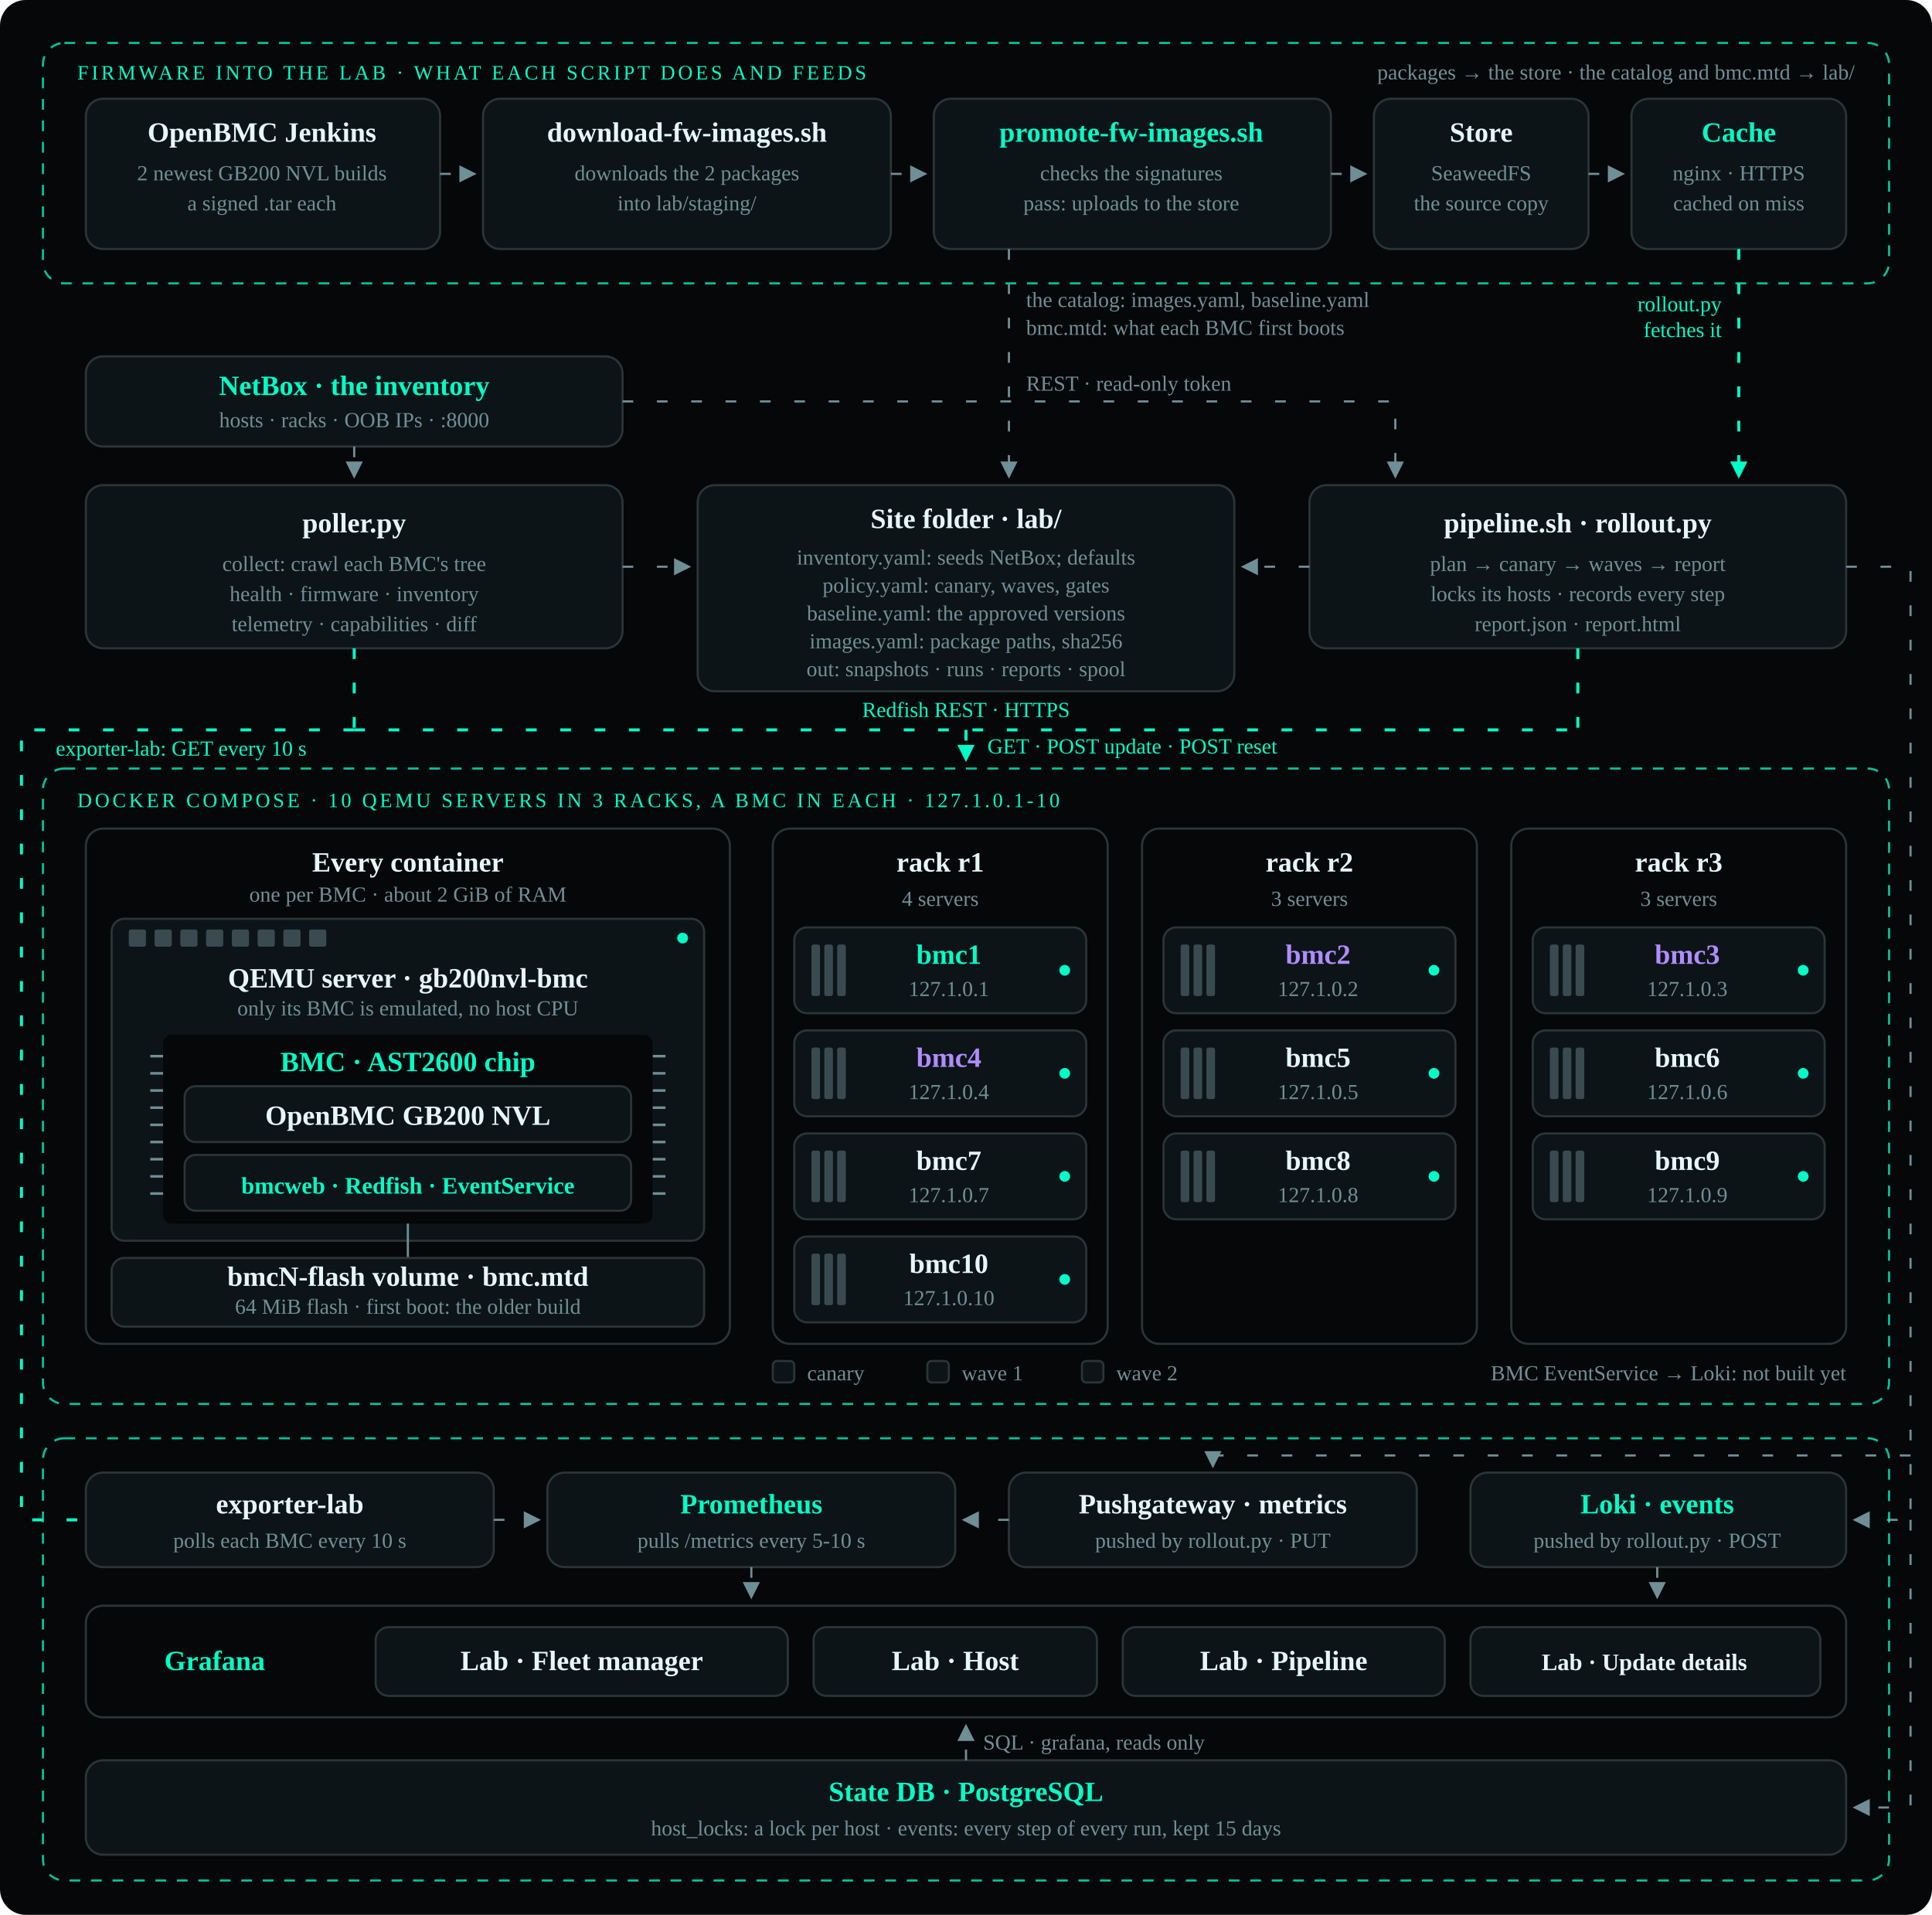
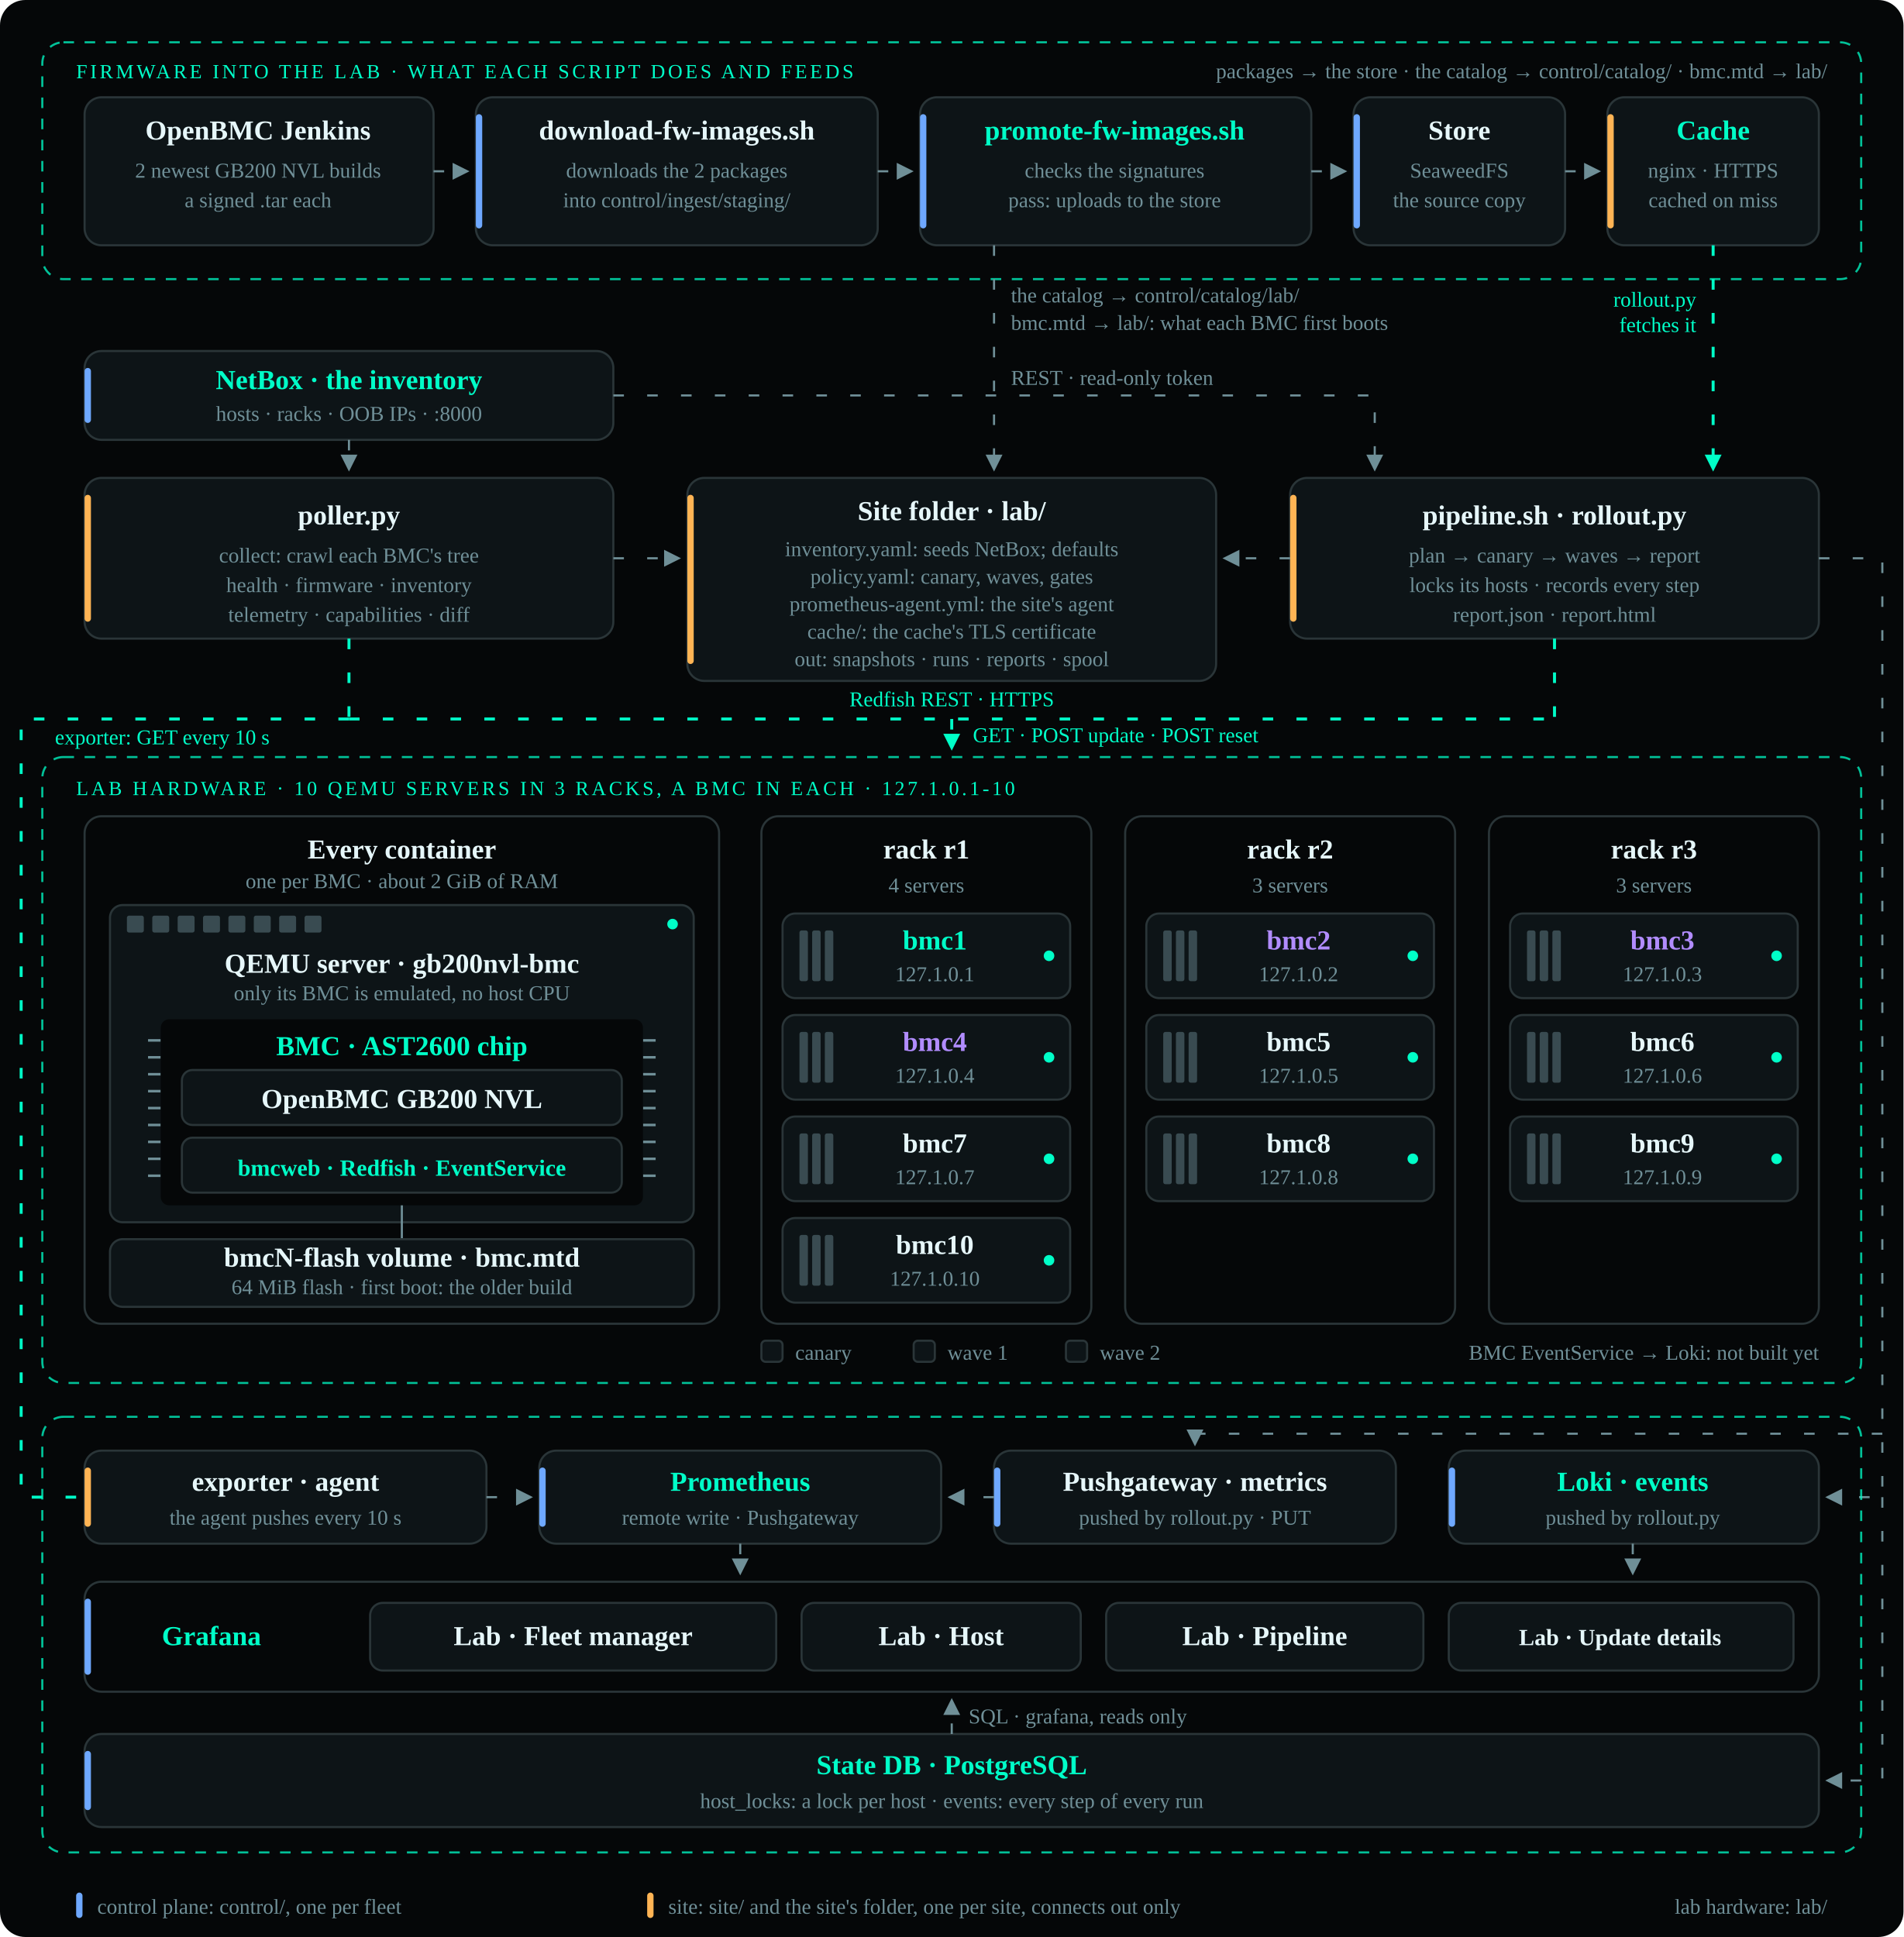
- <svg xmlns="http://www.w3.org/2000/svg" viewBox="0 0 900 892" role="img" aria-label="The lab: ten emulated BMCs in three racks, where the rollout really updates firmware, and the observability stack that watches them. lab/policy.yaml plans a canary of one BMC, bmc1, marked canary: true; wave 1 of three, bmc2 to bmc4, strict; wave 2 of the other six; at most two BMCs of a rack in a wave, a halt over 10% failed, a 60 second soak, ten at once. Both read the hosts from NetBox, the inventory's source of truth on port 8000, over its REST API with a read-only token: each BMC's out-of-band IP, its rack and project. poller.py and pipeline.sh with rollout.py share the lab/ folder: the inventory file, which seeds NetBox with the ten BMCs once and keeps their connection defaults and writable, the policy, the baseline and the image catalog, and the snapshots, run records and reports. They speak Redfish over HTTPS: reads, updates and resets. The firmware's way in: OpenBMC's Jenkins builds each version as a signed .tar package. lab/download-fw-images.sh downloads the two newest into lab/staging/. lab/promote-fw-images.sh, the ingest gate, checks each one's signatures against the pinned key; only a package that passes is uploaded into the store, a SeaweedFS bucket that keeps the source copy, and its download deleted; it writes into lab/ the catalog images.yaml and the baseline, never the packages, and takes the older build's image-bmc out as bmc.mtd, which each BMC's flash volume starts from. The cache, nginx over HTTPS, fetches packages from the store on cache misses. rollout.py fetches a package from the cache into lab/spool/, its own copy, checks its sha256 against the catalog and pushes that copy to the BMC, which writes it into its flash. Docker Compose runs one container per BMC on its own loopback address, 127.1.0.1 to 127.1.0.10, port 443. In each, QEMU's gb200nvl-bmc machine stands in for the server, emulating only its BMC, an AST2600 chip, which runs OpenBMC's GB200 NVL firmware and bmcweb serving Redfish on port 443, from a 64 MiB flash volume kept across restarts. They boot in batches of four, each once the batch before is healthy, and a BMC whose boot comes up degraded boots again. At start-up, the two scripts fetch the two newest GB200 NVL builds from OpenBMC's Jenkins and check their signatures; the lab boots the older and approves the newer. The observability stack runs in Docker Compose, every service on 127.0.0.1: exporter-lab, poller.py exporter, reads the ten BMCs over Redfish every 10 seconds; rollout.py run pushes its metrics to the Pushgateway and sends every event of its run record to Loki; Prometheus pulls, scraping /metrics from the exporter every 10 seconds and the Pushgateway every 5; Loki is pushed to. Each BMC's Redfish EventService, its own events, isn't collected yet: this bmcweb build advertises a server-sent event stream but doesn't serve it. The rollout state is PostgreSQL: rollout.py run locks its hosts there before a stage touches them, and adds every event of its run, kept 15 days. Grafana reads Prometheus, Loki and, over SQL with an account that may only read, the state database, and shows them in a Lab folder, Lab · Fleet manager, Lab · Host and Lab · Pipeline, next to a Prod folder.">
+ <svg xmlns="http://www.w3.org/2000/svg" viewBox="0 0 900 916" role="img" aria-label="The lab: ten emulated BMCs in three racks, where the rollout really updates firmware, with the control plane and the lab site around them; a bar on each box says which plane it is in, blue the control plane, amber the site. lab/policy.yaml plans a canary of one BMC, bmc1, marked canary: true; wave 1 of three, bmc2 to bmc4, strict; wave 2 of the other six; at most two BMCs of a rack in a wave, a halt over 10% failed, a 60 second soak, ten at once. Both read the hosts from NetBox, the inventory's source of truth on port 8000, over its REST API with a read-only token: each BMC's out-of-band IP, its rack and project. poller.py and pipeline.sh with rollout.py share the lab/ folder, the lab site's: the inventory file, which seeds NetBox with the ten BMCs once and keeps their connection defaults and writable, the policy, the Prometheus agent's targets, the cache's certificate, and the snapshots, run records and reports; the baseline and the image catalog are the control plane's, in control/catalog/lab/. They speak Redfish over HTTPS: reads, updates and resets. The firmware's way in: OpenBMC's Jenkins builds each version as a signed .tar package. control/ingest/download-fw-images.sh downloads the two newest into control/ingest/staging/. control/ingest/promote-fw-images.sh, the ingest gate, checks each one's signatures against the pinned key; only a package that passes is uploaded into the store, a SeaweedFS bucket that keeps the source copy, and its download deleted; it writes the catalog images.yaml and the baseline into control/catalog/lab/, never the packages, and takes the older build's image-bmc out into lab/ as bmc.mtd, which each BMC's flash volume starts from. The cache, the lab site's nginx over HTTPS, fetches packages from the control plane's store on cache misses. rollout.py fetches a package from the cache into lab/spool/, its own copy, checks its sha256 against the catalog and pushes that copy to the BMC, which writes it into its flash. Docker Compose runs one container per BMC on its own loopback address, 127.1.0.1 to 127.1.0.10, port 443. In each, QEMU's gb200nvl-bmc machine stands in for the server, emulating only its BMC, an AST2600 chip, which runs OpenBMC's GB200 NVL firmware and bmcweb serving Redfish on port 443, from a 64 MiB flash volume kept across restarts. They boot in batches of four, each once the batch before is healthy, and a BMC whose boot comes up degraded boots again. At start-up, the two scripts fetch the two newest GB200 NVL builds from OpenBMC's Jenkins and check their signatures; the lab boots the older and approves the newer. The lab site runs the exporter, poller.py exporter, which reads the ten BMCs over Redfish every 10 seconds, and a Prometheus agent beside it; the control plane runs the observability stack, every service on 127.0.0.1; rollout.py run pushes its metrics to the Pushgateway and sends every event of its run record to Loki; the agent scrapes the exporter every 10 seconds and pushes each sample to Prometheus (remote write), so the control plane never connects into the site, and Prometheus scrapes the Pushgateway every 5; Loki is pushed to. Each BMC's Redfish EventService, its own events, isn't collected yet: this bmcweb build advertises a server-sent event stream but doesn't serve it. The rollout state is PostgreSQL: rollout.py run locks its hosts there before a stage touches them, and adds every event of its run. Grafana reads Prometheus, Loki and, over SQL with an account that may only read, the state database, and shows them in a Lab folder, Lab · Fleet manager, Lab · Host and Lab · Pipeline, next to a Prod folder.">
  <style>
    .rfl text { font-family: var(--mono, monospace); }
    .rfl .bg { fill: var(--bg-deep, #050708); }
    .rfl .box { fill: var(--surface, #0d1417); stroke: var(--line, #2a3538); }
    .rfl .grp { fill: none; stroke: var(--line, #2a3538); }
    .rfl .name { fill: var(--fg, #e6f7fa); font-size: 13px; font-weight: 600; }
    .rfl .sub { fill: var(--dim, #6f8f97); font-size: 10px; }
    .rfl .band { fill: var(--dim, #6f8f97); font-size: 9.5px; letter-spacing: .14em; }
    .rfl .lbl { fill: var(--dim, #6f8f97); font-size: 10px; }
    .rfl .hi { fill: var(--teal, #00ffc8); }
+     /* which plane a box is in: a bar on its left, as in lab-solution-architecture.svg */
+     .rfl .pc { fill: #6ea8ff; } .rfl .ps { fill: #ffb454; }
    .rfl .wire { fill: none; stroke: var(--dim, #6f8f97); stroke-width: 1; }
    .rfl .wire-hi { fill: none; stroke: var(--teal, #00ffc8); stroke-width: 1.4; }
    .rfl .cut { fill: none; stroke: var(--teal, #00ffc8); stroke-width: 1; stroke-dasharray: 5 5; opacity: .75; }
    /* which wave a BMC is in: the same colours as the canary and wave 1 in rollout.svg */
    .rfl .canary .box { stroke: color-mix(in srgb, var(--teal, #00ffc8) 60%, transparent); }
    .rfl .canary .name { fill: var(--teal, #00ffc8); }
    .rfl .w1 .box { stroke: color-mix(in srgb, var(--violet, #b18cff) 60%, transparent); }
    .rfl .w1 .name { fill: var(--violet, #b18cff); }
    /* a QEMU server: drive bays and a power LED on its front, the BMC chip inside with its pins */
    .rfl .bay { fill: var(--dim, #6f8f97); opacity: .45; }
    .rfl .led { fill: var(--teal, #00ffc8); }
    .rfl .chip { fill: var(--bg-deep, #050708); stroke: color-mix(in srgb, var(--teal, #00ffc8) 55%, transparent); }
    .rfl .pins { fill: none; stroke: var(--dim, #6f8f97); stroke-width: 1.2; }
    /* motion: dashes run the way a wire points, the BMCs' LEDs pulse, the rollout takes canary, wave 1, wave 2 in turn */
    @keyframes rfl-flow { to { stroke-dashoffset: -32; } }
    @keyframes rfl-blink { 50% { opacity: .3; } }
    @keyframes rfl-wave { 0%, 28%, 100% { stroke-width: 1; } 8%, 20% { stroke-width: 2.6; } }
    .rfl .flow { stroke-dasharray: 5 11; animation: rfl-flow 1.6s linear infinite; }
    .rfl .led { animation: rfl-blink 2.4s ease-in-out infinite; }
    .rfl .canary .box { animation: rfl-wave 6s infinite; }
    .rfl .w1 .box { animation: rfl-wave 6s 2s infinite; }
    .rfl .srv .box { animation: rfl-wave 6s 4s infinite; }
    @media (prefers-reduced-motion: reduce) {
      .rfl .flow, .rfl .led, .rfl .box { animation: none; }
      .rfl .flow { stroke-dasharray: none; }
    }
  </style>
  <defs>
    <marker id="rfl-dim" viewBox="0 0 8 8" refX="7" refY="4" markerWidth="8" markerHeight="8" markerUnits="userSpaceOnUse" orient="auto">
      <path d="M0 0 8 4 0 8z" style="fill: var(--dim, #6f8f97)" />
    </marker>
    <marker id="rfl-teal" viewBox="0 0 8 8" refX="7" refY="4" markerWidth="8" markerHeight="8" markerUnits="userSpaceOnUse" orient="auto">
      <path d="M0 0 8 4 0 8z" style="fill: var(--teal, #00ffc8)" />
    </marker>
  </defs>
  <g class="rfl">
-     <rect class="bg" x="0" y="0" width="900" height="892" rx="12" />
+     <rect class="bg" x="0" y="0" width="900" height="916" rx="12" />
    <g transform="translate(0 -60)">
      <rect class="cut" x="20" y="80" width="860" height="112" rx="10" />
      <text class="band hi" x="36" y="97">FIRMWARE INTO THE LAB · WHAT EACH SCRIPT DOES AND FEEDS</text>
-       <text class="lbl" x="864" y="97" text-anchor="end">packages → the store · the catalog and bmc.mtd → lab/</text>
+       <text class="lbl" x="864" y="97" text-anchor="end">packages → the store · the catalog → control/catalog/ · bmc.mtd → lab/</text>
      <rect class="box" x="40" y="106" width="165" height="70" rx="8" />
      <text class="name" x="122" y="126" text-anchor="middle">OpenBMC Jenkins</text>
      <text class="sub" x="122" y="144" text-anchor="middle">2 newest GB200 NVL builds</text>
      <text class="sub" x="122" y="158" text-anchor="middle">a signed .tar each</text>
      <rect class="box" x="225" y="106" width="190" height="70" rx="8" />
+       <rect class="pc" x="225" y="114" width="3" height="54" rx="1.5" />
      <text class="name" x="320" y="126" text-anchor="middle">download-fw-images.sh</text>
      <text class="sub" x="320" y="144" text-anchor="middle">downloads the 2 packages</text>
-       <text class="sub" x="320" y="158" text-anchor="middle">into lab/staging/</text>
+       <text class="sub" x="320" y="158" text-anchor="middle">into control/ingest/staging/</text>
      <rect class="box" x="435" y="106" width="185" height="70" rx="8" />
+       <rect class="pc" x="435" y="114" width="3" height="54" rx="1.5" />
      <text class="name hi" x="527" y="126" text-anchor="middle">promote-fw-images.sh</text>
      <text class="sub" x="527" y="144" text-anchor="middle">checks the signatures</text>
      <text class="sub" x="527" y="158" text-anchor="middle">pass: uploads to the store</text>
      <rect class="box" x="640" y="106" width="100" height="70" rx="8" />
+       <rect class="pc" x="640" y="114" width="3" height="54" rx="1.5" />
      <text class="name" x="690" y="126" text-anchor="middle">Store</text>
      <text class="sub" x="690" y="144" text-anchor="middle">SeaweedFS</text>
      <text class="sub" x="690" y="158" text-anchor="middle">the source copy</text>
      <rect class="box" x="760" y="106" width="100" height="70" rx="8" />
+       <rect class="ps" x="760" y="114" width="3" height="54" rx="1.5" />
      <text class="name hi" x="810" y="126" text-anchor="middle">Cache</text>
      <text class="sub" x="810" y="144" text-anchor="middle">nginx · HTTPS</text>
      <text class="sub" x="810" y="158" text-anchor="middle">cached on miss</text>
      <path class="wire flow" d="M205 141H221" marker-end="url(#rfl-dim)" />
      <path class="wire flow" d="M415 141H431" marker-end="url(#rfl-dim)" />
      <path class="wire flow" d="M620 141H636" marker-end="url(#rfl-dim)" />
      <path class="wire flow" d="M740 141H756" marker-end="url(#rfl-dim)" />
      <path class="wire flow" d="M470 176V282" marker-end="url(#rfl-dim)" />
-       <text class="lbl" x="478" y="203">the catalog: images.yaml, baseline.yaml</text>
-       <text class="lbl" x="478" y="216">bmc.mtd: what each BMC first boots</text>
+       <text class="lbl" x="478" y="203">the catalog → control/catalog/lab/</text>
+       <text class="lbl" x="478" y="216">bmc.mtd → lab/: what each BMC first boots</text>
      <path class="wire-hi flow" d="M810 176V282" marker-end="url(#rfl-teal)" />
      <text class="lbl hi" x="802" y="205" text-anchor="end">rollout.py</text>
      <text class="lbl hi" x="802" y="217" text-anchor="end">fetches it</text>
    </g>
    <rect class="box" x="40" y="166" width="250" height="42" rx="8" />
+     <rect class="pc" x="40" y="174" width="3" height="26" rx="1.5" />
    <text class="name hi" x="165" y="184" text-anchor="middle">NetBox · the inventory</text>
    <text class="sub" x="165" y="199" text-anchor="middle">hosts · racks · OOB IPs · :8000</text>
    <path class="wire flow" d="M165 208V222" marker-end="url(#rfl-dim)" />
    <path class="wire flow" d="M290 187H650V222" marker-end="url(#rfl-dim)" />
    <text class="lbl" x="478" y="182">REST · read-only token</text>
    <g transform="translate(0 140)">
      <rect class="box" x="40" y="86" width="250" height="76" rx="8" />
+       <rect class="ps" x="40" y="94" width="3" height="60" rx="1.5" />
      <text class="name" x="165" y="108" text-anchor="middle">poller.py</text>
      <text class="sub" x="165" y="126" text-anchor="middle">collect: crawl each BMC's tree</text>
      <text class="sub" x="165" y="140" text-anchor="middle">health · firmware · inventory</text>
      <text class="sub" x="165" y="154" text-anchor="middle">telemetry · capabilities · diff</text>
      <rect class="box" x="325" y="86" width="250" height="96" rx="8" />
+       <rect class="ps" x="325" y="94" width="3" height="80" rx="1.5" />
      <text class="name" x="450" y="106" text-anchor="middle">Site folder · lab/</text>
      <text class="sub" x="450" y="123" text-anchor="middle">inventory.yaml: seeds NetBox; defaults</text>
      <text class="sub" x="450" y="136" text-anchor="middle">policy.yaml: canary, waves, gates</text>
-       <text class="sub" x="450" y="149" text-anchor="middle">baseline.yaml: the approved versions</text>
-       <text class="sub" x="450" y="162" text-anchor="middle">images.yaml: package paths, sha256</text>
+       <text class="sub" x="450" y="149" text-anchor="middle">prometheus-agent.yml: the site's agent</text>
+       <text class="sub" x="450" y="162" text-anchor="middle">cache/: the cache's TLS certificate</text>
      <text class="sub" x="450" y="175" text-anchor="middle">out: snapshots · runs · reports · spool</text>
      <rect class="box" x="610" y="86" width="250" height="76" rx="8" />
+       <rect class="ps" x="610" y="94" width="3" height="60" rx="1.5" />
      <text class="name" x="735" y="108" text-anchor="middle">pipeline.sh · rollout.py</text>
      <text class="sub" x="735" y="126" text-anchor="middle">plan → canary → waves → report</text>
      <text class="sub" x="735" y="140" text-anchor="middle">locks its hosts · records every step</text>
      <text class="sub" x="735" y="154" text-anchor="middle">report.json · report.html</text>
      <path class="wire flow" d="M290 124H321" marker-end="url(#rfl-dim)" />
      <path class="wire flow" d="M610 124H579" marker-end="url(#rfl-dim)" />
      <path class="wire-hi flow" d="M165 162V200M735 162V200M165 200H735" />
      <text class="lbl hi" x="450" y="194" text-anchor="middle">Redfish REST · HTTPS</text>
      <path class="wire-hi flow" d="M450 200V214" marker-end="url(#rfl-teal)" />
      <text class="lbl hi" x="460" y="211">GET · POST update · POST reset</text>
      <rect class="cut" x="20" y="218" width="860" height="296" rx="10" />
-       <text class="band hi" x="36" y="236">DOCKER COMPOSE · 10 QEMU SERVERS IN 3 RACKS, A BMC IN EACH · 127.1.0.1-10</text>
+       <text class="band hi" x="36" y="236">LAB HARDWARE · 10 QEMU SERVERS IN 3 RACKS, A BMC IN EACH · 127.1.0.1-10</text>
      <rect class="grp" x="40" y="246" width="300" height="240" rx="8" />
      <text class="name" x="190" y="266" text-anchor="middle">Every container</text>
      <text class="sub" x="190" y="280" text-anchor="middle">one per BMC · about 2 GiB of RAM</text>
      <rect class="box" x="52" y="288" width="276" height="150" rx="6" />
      <rect class="bay" x="60" y="293" width="8" height="8" rx="1" />
      <rect class="bay" x="72" y="293" width="8" height="8" rx="1" />
      <rect class="bay" x="84" y="293" width="8" height="8" rx="1" />
      <rect class="bay" x="96" y="293" width="8" height="8" rx="1" />
      <rect class="bay" x="108" y="293" width="8" height="8" rx="1" />
      <rect class="bay" x="120" y="293" width="8" height="8" rx="1" />
      <rect class="bay" x="132" y="293" width="8" height="8" rx="1" />
      <rect class="bay" x="144" y="293" width="8" height="8" rx="1" />
      <circle class="led" style="animation-delay: -0.00s" cx="318" cy="297" r="2.5" />
      <text class="name" x="190" y="320" text-anchor="middle">QEMU server · gb200nvl-bmc</text>
      <text class="sub" x="190" y="333" text-anchor="middle">only its BMC is emulated, no host CPU</text>
      <path class="pins" d="M70 352H76M304 352H310M70 360H76M304 360H310M70 368H76M304 368H310M70 376H76M304 376H310M70 384H76M304 384H310M70 392H76M304 392H310M70 400H76M304 400H310M70 408H76M304 408H310M70 416H76M304 416H310" />
      <rect class="chip" x="76" y="342" width="228" height="88" rx="4" />
      <text class="name hi" x="190" y="359" text-anchor="middle">BMC · AST2600 chip</text>
      <rect class="box" x="86" y="366" width="208" height="26" rx="5" />
      <text class="name" x="190" y="384" text-anchor="middle">OpenBMC GB200 NVL</text>
      <rect class="box" x="86" y="398" width="208" height="26" rx="5" />
      <text class="name hi" x="190" y="416" text-anchor="middle" style="font-size: 11px">bmcweb · Redfish · EventService</text>
      <path class="wire" d="M190 430V446" />
      <rect class="box" x="52" y="446" width="276" height="32" rx="6" />
      <text class="name" x="190" y="459" text-anchor="middle">bmcN-flash volume · bmc.mtd</text>
      <text class="sub" x="190" y="472" text-anchor="middle">64 MiB flash · first boot: the older build</text>
      <rect class="grp" x="360" y="246" width="156" height="240" rx="8" />
      <text class="name" x="438" y="266" text-anchor="middle">rack r1</text>
      <text class="sub" x="438" y="282" text-anchor="middle">4 servers</text>
      <g class="canary">
        <rect class="box" x="370" y="292" width="136" height="40" rx="6" />
        <rect class="bay" x="378" y="300" width="4" height="24" rx="1" />
        <rect class="bay" x="384" y="300" width="4" height="24" rx="1" />
        <rect class="bay" x="390" y="300" width="4" height="24" rx="1" />
        <circle class="led" style="animation-delay: -0.37s" cx="496" cy="312" r="2.5" />
        <text class="name" x="442" y="309" text-anchor="middle">bmc1</text>
        <text class="sub" x="442" y="324" text-anchor="middle">127.1.0.1</text>
      </g>
      <g class="w1">
        <rect class="box" x="370" y="340" width="136" height="40" rx="6" />
        <rect class="bay" x="378" y="348" width="4" height="24" rx="1" />
        <rect class="bay" x="384" y="348" width="4" height="24" rx="1" />
        <rect class="bay" x="390" y="348" width="4" height="24" rx="1" />
        <circle class="led" style="animation-delay: -0.74s" cx="496" cy="360" r="2.5" />
        <text class="name" x="442" y="357" text-anchor="middle">bmc4</text>
        <text class="sub" x="442" y="372" text-anchor="middle">127.1.0.4</text>
      </g>
      <g class="srv">
        <rect class="box" x="370" y="388" width="136" height="40" rx="6" />
        <rect class="bay" x="378" y="396" width="4" height="24" rx="1" />
        <rect class="bay" x="384" y="396" width="4" height="24" rx="1" />
        <rect class="bay" x="390" y="396" width="4" height="24" rx="1" />
        <circle class="led" style="animation-delay: -1.11s" cx="496" cy="408" r="2.5" />
        <text class="name" x="442" y="405" text-anchor="middle">bmc7</text>
        <text class="sub" x="442" y="420" text-anchor="middle">127.1.0.7</text>
      </g>
      <g class="srv">
        <rect class="box" x="370" y="436" width="136" height="40" rx="6" />
        <rect class="bay" x="378" y="444" width="4" height="24" rx="1" />
        <rect class="bay" x="384" y="444" width="4" height="24" rx="1" />
        <rect class="bay" x="390" y="444" width="4" height="24" rx="1" />
        <circle class="led" style="animation-delay: -1.48s" cx="496" cy="456" r="2.5" />
        <text class="name" x="442" y="453" text-anchor="middle">bmc10</text>
        <text class="sub" x="442" y="468" text-anchor="middle">127.1.0.10</text>
      </g>
      <rect class="grp" x="532" y="246" width="156" height="240" rx="8" />
      <text class="name" x="610" y="266" text-anchor="middle">rack r2</text>
      <text class="sub" x="610" y="282" text-anchor="middle">3 servers</text>
      <g class="w1">
        <rect class="box" x="542" y="292" width="136" height="40" rx="6" />
        <rect class="bay" x="550" y="300" width="4" height="24" rx="1" />
        <rect class="bay" x="556" y="300" width="4" height="24" rx="1" />
        <rect class="bay" x="562" y="300" width="4" height="24" rx="1" />
        <circle class="led" style="animation-delay: -1.85s" cx="668" cy="312" r="2.5" />
        <text class="name" x="614" y="309" text-anchor="middle">bmc2</text>
        <text class="sub" x="614" y="324" text-anchor="middle">127.1.0.2</text>
      </g>
      <g class="srv">
        <rect class="box" x="542" y="340" width="136" height="40" rx="6" />
        <rect class="bay" x="550" y="348" width="4" height="24" rx="1" />
        <rect class="bay" x="556" y="348" width="4" height="24" rx="1" />
        <rect class="bay" x="562" y="348" width="4" height="24" rx="1" />
        <circle class="led" style="animation-delay: -2.22s" cx="668" cy="360" r="2.5" />
        <text class="name" x="614" y="357" text-anchor="middle">bmc5</text>
        <text class="sub" x="614" y="372" text-anchor="middle">127.1.0.5</text>
      </g>
      <g class="srv">
        <rect class="box" x="542" y="388" width="136" height="40" rx="6" />
        <rect class="bay" x="550" y="396" width="4" height="24" rx="1" />
        <rect class="bay" x="556" y="396" width="4" height="24" rx="1" />
        <rect class="bay" x="562" y="396" width="4" height="24" rx="1" />
        <circle class="led" style="animation-delay: -2.59s" cx="668" cy="408" r="2.5" />
        <text class="name" x="614" y="405" text-anchor="middle">bmc8</text>
        <text class="sub" x="614" y="420" text-anchor="middle">127.1.0.8</text>
      </g>
      <rect class="grp" x="704" y="246" width="156" height="240" rx="8" />
      <text class="name" x="782" y="266" text-anchor="middle">rack r3</text>
      <text class="sub" x="782" y="282" text-anchor="middle">3 servers</text>
      <g class="w1">
        <rect class="box" x="714" y="292" width="136" height="40" rx="6" />
        <rect class="bay" x="722" y="300" width="4" height="24" rx="1" />
        <rect class="bay" x="728" y="300" width="4" height="24" rx="1" />
        <rect class="bay" x="734" y="300" width="4" height="24" rx="1" />
        <circle class="led" style="animation-delay: -2.96s" cx="840" cy="312" r="2.5" />
        <text class="name" x="786" y="309" text-anchor="middle">bmc3</text>
        <text class="sub" x="786" y="324" text-anchor="middle">127.1.0.3</text>
      </g>
      <g class="srv">
        <rect class="box" x="714" y="340" width="136" height="40" rx="6" />
        <rect class="bay" x="722" y="348" width="4" height="24" rx="1" />
        <rect class="bay" x="728" y="348" width="4" height="24" rx="1" />
        <rect class="bay" x="734" y="348" width="4" height="24" rx="1" />
        <circle class="led" style="animation-delay: -3.33s" cx="840" cy="360" r="2.5" />
        <text class="name" x="786" y="357" text-anchor="middle">bmc6</text>
        <text class="sub" x="786" y="372" text-anchor="middle">127.1.0.6</text>
      </g>
      <g class="srv">
        <rect class="box" x="714" y="388" width="136" height="40" rx="6" />
        <rect class="bay" x="722" y="396" width="4" height="24" rx="1" />
        <rect class="bay" x="728" y="396" width="4" height="24" rx="1" />
        <rect class="bay" x="734" y="396" width="4" height="24" rx="1" />
        <circle class="led" style="animation-delay: -3.70s" cx="840" cy="408" r="2.5" />
        <text class="name" x="786" y="405" text-anchor="middle">bmc9</text>
        <text class="sub" x="786" y="420" text-anchor="middle">127.1.0.9</text>
      </g>
      <g class="canary">
        <rect class="box" x="360" y="494" width="10" height="10" rx="2" />
      </g>
      <text class="lbl" x="376" y="503">canary</text>
      <g class="w1">
        <rect class="box" x="432" y="494" width="10" height="10" rx="2" />
      </g>
      <text class="lbl" x="448" y="503">wave 1</text>
      <rect class="box" x="504" y="494" width="10" height="10" rx="2" />
      <text class="lbl" x="520" y="503">wave 2</text>
      <text class="lbl" x="860" y="503" text-anchor="end">BMC EventService → Loki: not built yet</text>
      <path class="wire-hi flow" d="M165 200H10V568H40" />
-       <text class="lbl hi" x="26" y="212">exporter-lab: GET every 10 s</text>
+       <text class="lbl hi" x="26" y="212">exporter: GET every 10 s</text>
      <path class="wire flow" d="M860 124H890V568H864" marker-end="url(#rfl-dim)" />
      <path class="wire flow" d="M890 538H565V543" marker-end="url(#rfl-dim)" />
      <path class="wire flow" d="M890 568V702H864" marker-end="url(#rfl-dim)" />
      <g transform="translate(0 -62)">
        <rect class="cut" x="20" y="592" width="860" height="206" rx="10" />
        <rect class="box" x="40" y="608" width="190" height="44" rx="8" />
-         <text class="name" x="135" y="627" text-anchor="middle">exporter-lab</text>
-         <text class="sub" x="135" y="643" text-anchor="middle">polls each BMC every 10 s</text>
+         <rect class="ps" x="40" y="616" width="3" height="28" rx="1.5" />
+         <text class="name" x="135" y="627" text-anchor="middle">exporter · agent</text>
+         <text class="sub" x="135" y="643" text-anchor="middle">the agent pushes every 10 s</text>
        <rect class="box" x="255" y="608" width="190" height="44" rx="8" />
+         <rect class="pc" x="255" y="616" width="3" height="28" rx="1.5" />
        <text class="name hi" x="350" y="627" text-anchor="middle">Prometheus</text>
-         <text class="sub" x="350" y="643" text-anchor="middle">pulls /metrics every 5-10 s</text>
+         <text class="sub" x="350" y="643" text-anchor="middle">remote write · Pushgateway</text>
        <rect class="box" x="470" y="608" width="190" height="44" rx="8" />
+         <rect class="pc" x="470" y="616" width="3" height="28" rx="1.5" />
        <text class="name" x="565" y="627" text-anchor="middle">Pushgateway · metrics</text>
        <text class="sub" x="565" y="643" text-anchor="middle">pushed by rollout.py · PUT</text>
        <rect class="box" x="685" y="608" width="175" height="44" rx="8" />
+         <rect class="pc" x="685" y="616" width="3" height="28" rx="1.5" />
        <text class="name hi" x="772" y="627" text-anchor="middle">Loki · events</text>
-         <text class="sub" x="772" y="643" text-anchor="middle">pushed by rollout.py · POST</text>
+         <text class="sub" x="772" y="643" text-anchor="middle">pushed by rollout.py</text>
        <path class="wire flow" d="M230 630H251" marker-end="url(#rfl-dim)" />
        <path class="wire flow" d="M470 630H449" marker-end="url(#rfl-dim)" />
        <path class="wire flow" d="M350 652V666" marker-end="url(#rfl-dim)" />
        <path class="wire flow" d="M772 652V666" marker-end="url(#rfl-dim)" />
        <rect class="grp" x="40" y="670" width="820" height="52" rx="8" />
+         <rect class="pc" x="40" y="678" width="3" height="36" rx="1.5" />
        <text class="name hi" x="100" y="700" text-anchor="middle">Grafana</text>
        <rect class="box" x="175" y="680" width="192" height="32" rx="6" />
        <text class="name" x="271" y="700" text-anchor="middle">Lab · Fleet manager</text>
        <rect class="box" x="379" y="680" width="132" height="32" rx="6" />
        <text class="name" x="445" y="700" text-anchor="middle">Lab · Host</text>
        <rect class="box" x="523" y="680" width="150" height="32" rx="6" />
        <text class="name" x="598" y="700" text-anchor="middle">Lab · Pipeline</text>
        <rect class="box" x="685" y="680" width="163" height="32" rx="6" />
        <text class="name" x="766" y="700" text-anchor="middle" style="font-size:11px">Lab · Update details</text>
        <rect class="box" x="40" y="742" width="820" height="44" rx="8" />
+         <rect class="pc" x="40" y="750" width="3" height="28" rx="1.5" />
        <text class="name hi" x="450" y="761" text-anchor="middle">State DB · PostgreSQL</text>
-         <text class="sub" x="450" y="777" text-anchor="middle">host_locks: a lock per host · events: every step of every run, kept 15 days</text>
+         <text class="sub" x="450" y="777" text-anchor="middle">host_locks: a lock per host · events: every step of every run</text>
        <path class="wire flow" d="M450 742V726" marker-end="url(#rfl-dim)" />
        <text class="lbl" x="458" y="737">SQL · grafana, reads only</text>
      </g>
    </g>
+     <rect class="pc" x="36" y="895" width="3" height="12" rx="1.5" />
+     <text class="lbl" x="46" y="905">control plane: control/, one per fleet</text>
+     <rect class="ps" x="306" y="895" width="3" height="12" rx="1.5" />
+     <text class="lbl" x="316" y="905">site: site/ and the site's folder, one per site, connects out only</text>
+     <text class="lbl" x="864" y="905" text-anchor="end">lab hardware: lab/</text>
  </g>
</svg>
